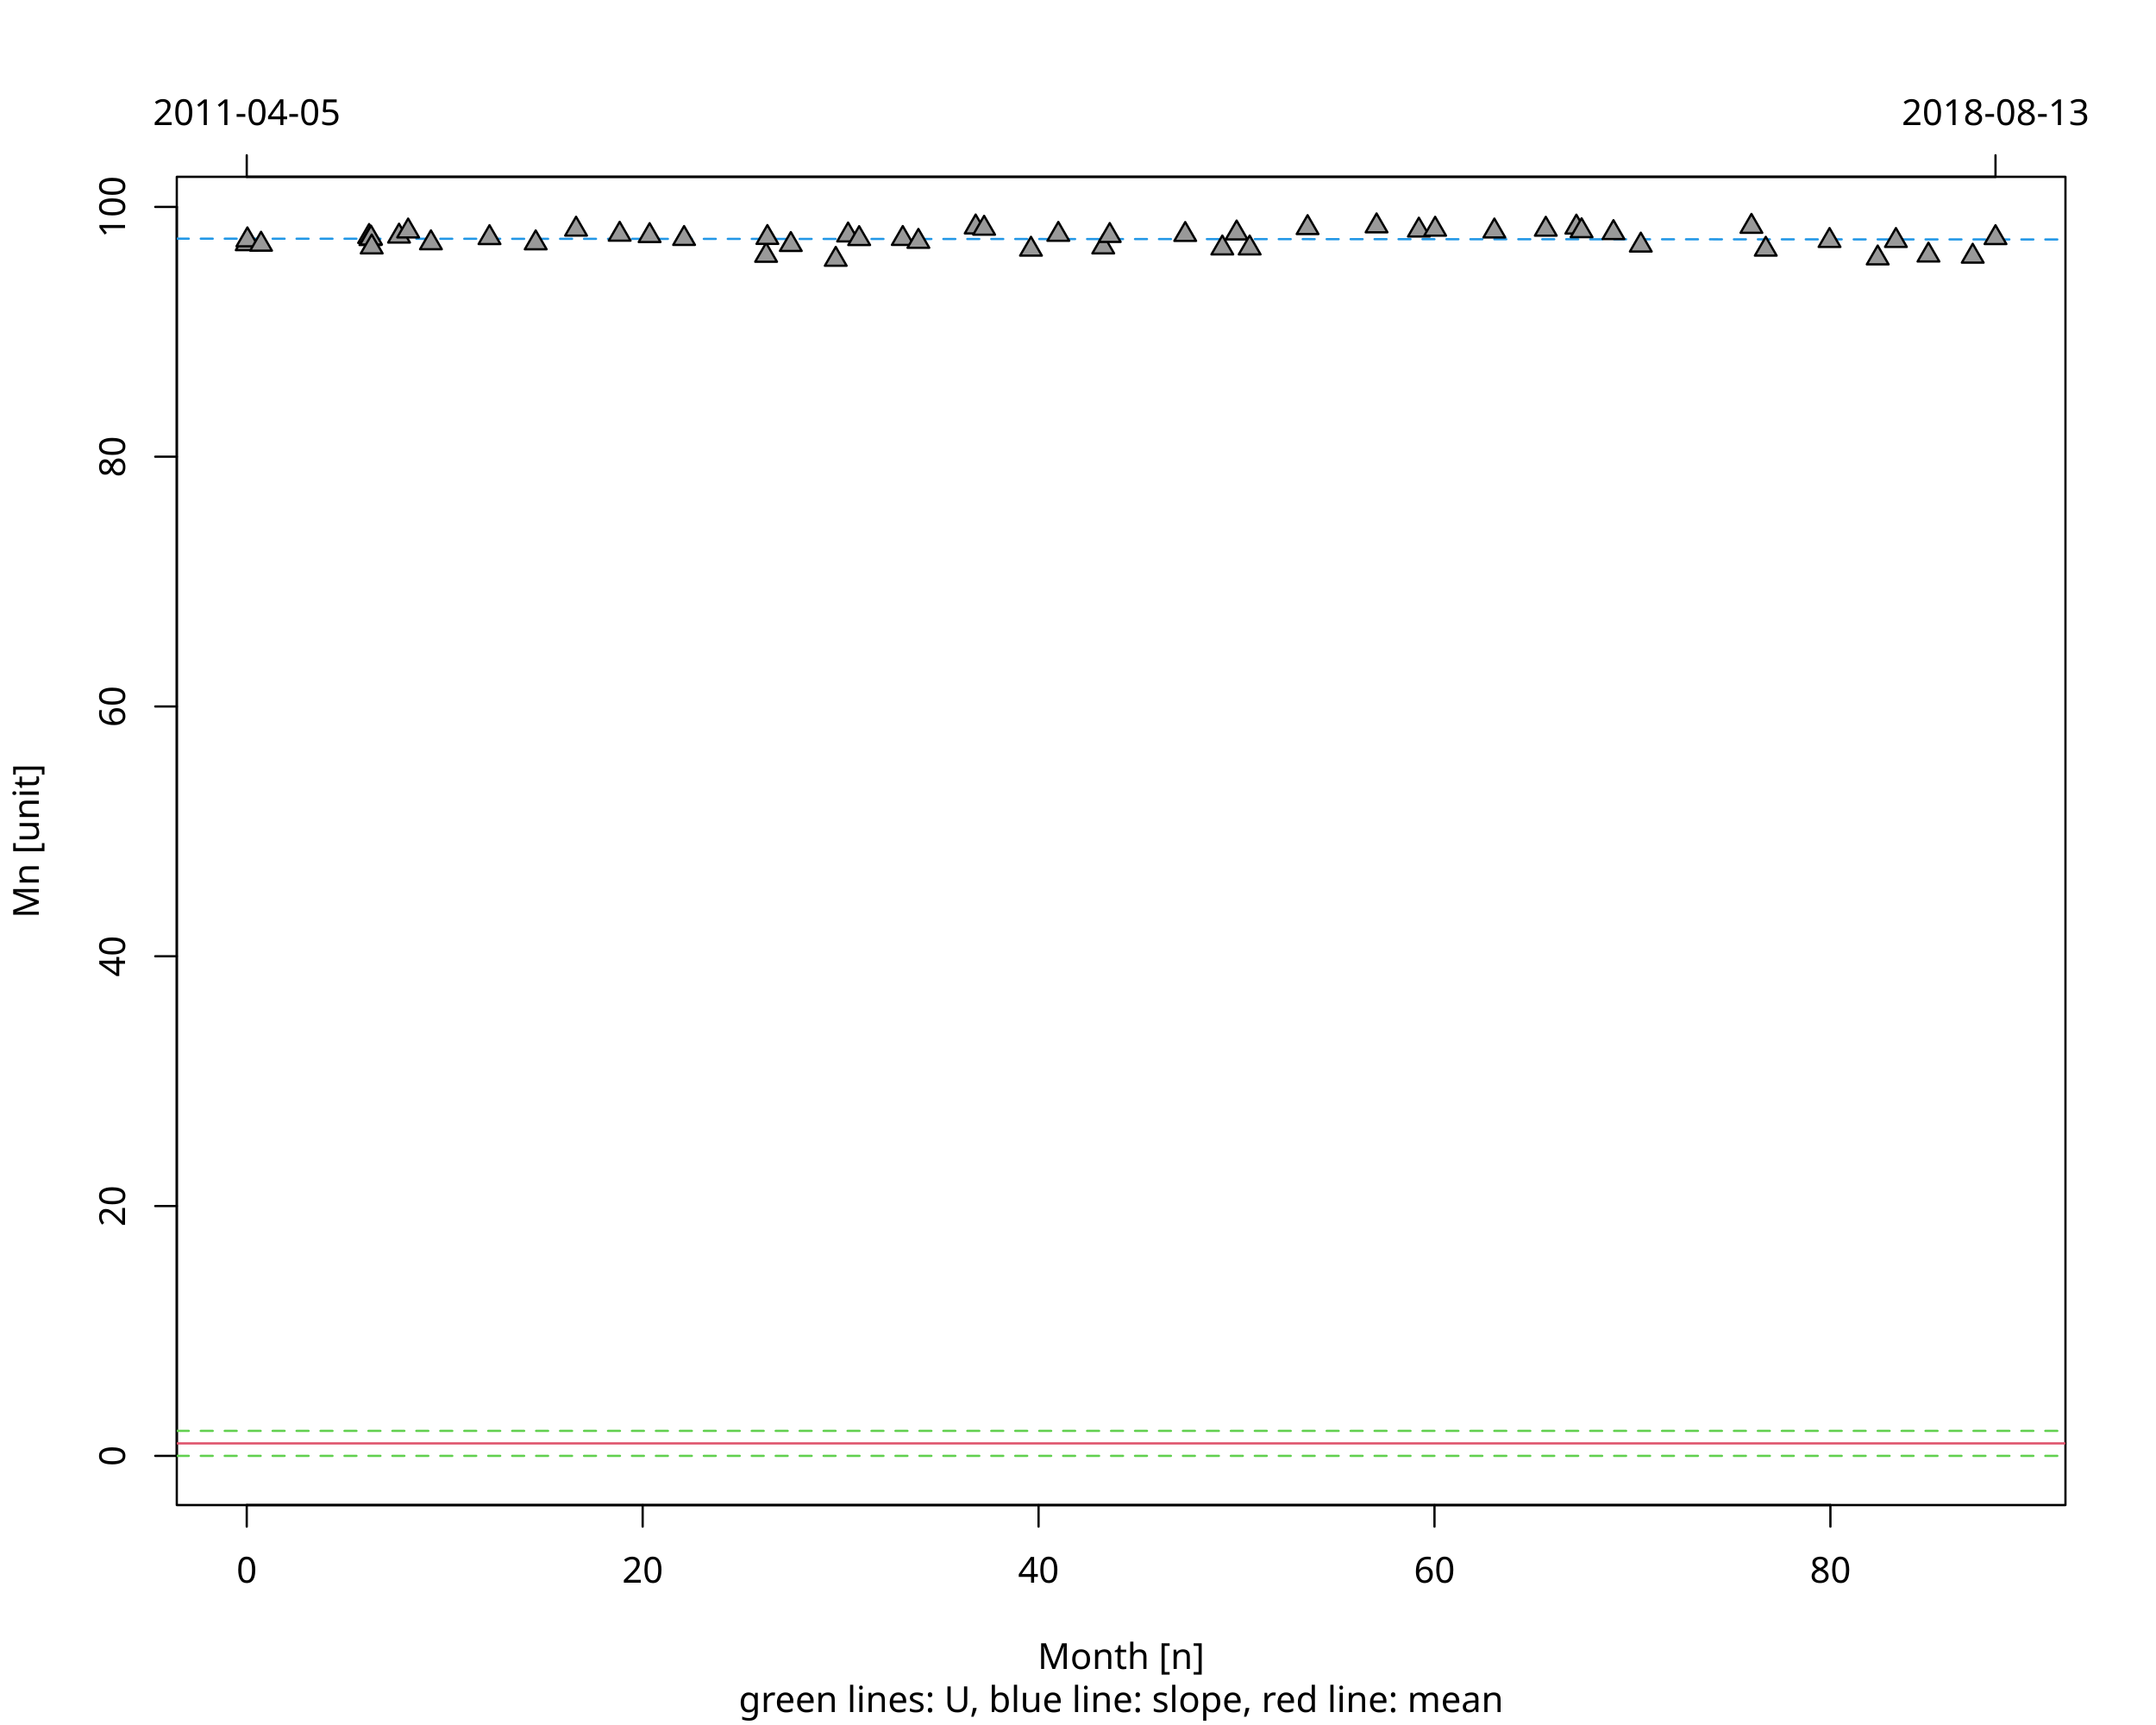
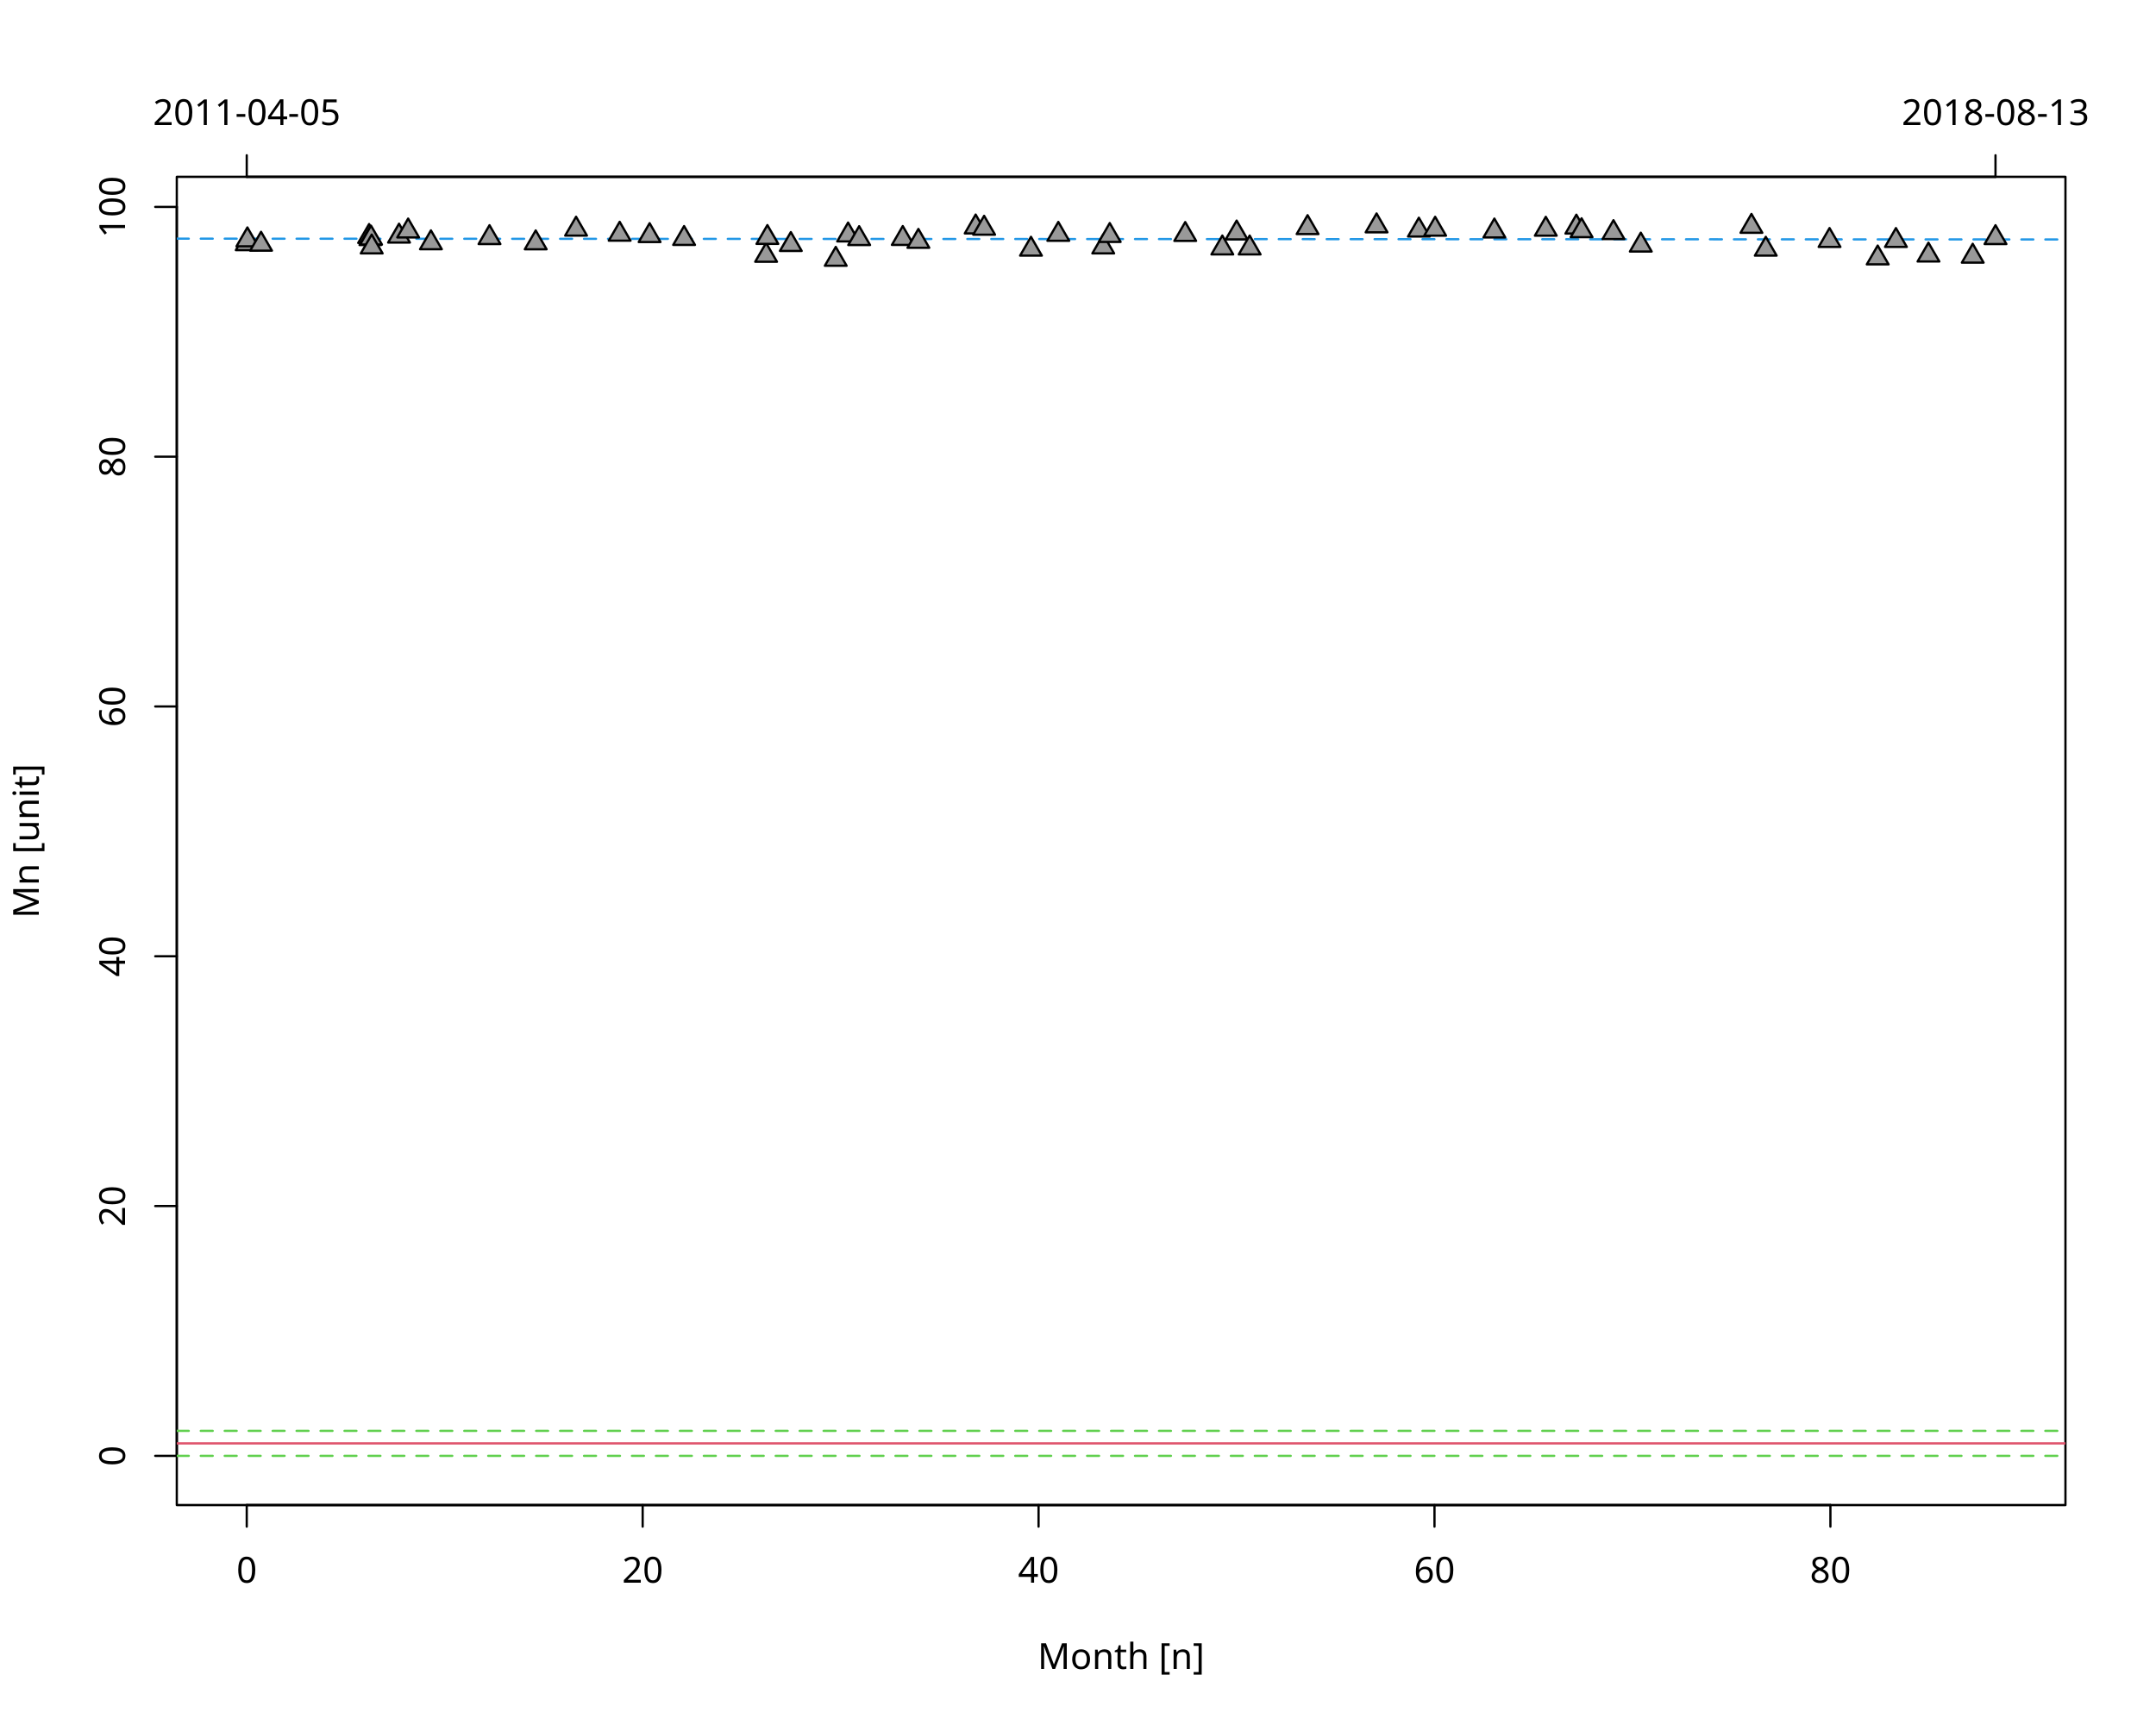
<svg xmlns="http://www.w3.org/2000/svg" class="svglite" data-engine-version="2.0" width="720.00pt" height="576.00pt" viewBox="0 0 720.00 576.00">
  <defs>
    <style type="text/css">
    .svglite line, .svglite polyline, .svglite polygon, .svglite path, .svglite rect, .svglite circle {
      fill: none;
      stroke: #000000;
      stroke-linecap: round;
      stroke-linejoin: round;
      stroke-miterlimit: 10.00;
    }
  </style>
  </defs>
  <rect width="100%" height="100%" style="stroke: none; fill: #FFFFFF;" />
  <defs>
    <clipPath id="cpMC4wMHw3MjAuMDB8MC4wMHw1NzYuMDA=">
      <rect x="0.00" y="0.00" width="720.00" height="576.00" />
    </clipPath>
  </defs>
  <g clip-path="url(#cpMC4wMHw3MjAuMDB8MC4wMHw1NzYuMDA=)">
    <line x1="82.40" y1="502.56" x2="611.27" y2="502.56" style="stroke-width: 0.75;" />
    <line x1="82.40" y1="502.56" x2="82.40" y2="509.76" style="stroke-width: 0.75;" />
    <line x1="214.62" y1="502.56" x2="214.62" y2="509.76" style="stroke-width: 0.75;" />
    <line x1="346.83" y1="502.56" x2="346.83" y2="509.76" style="stroke-width: 0.75;" />
    <line x1="479.05" y1="502.56" x2="479.05" y2="509.76" style="stroke-width: 0.75;" />
    <line x1="611.27" y1="502.56" x2="611.27" y2="509.76" style="stroke-width: 0.75;" />
    <text x="82.40" y="528.48" text-anchor="middle" style="font-size: 12.00px; font-family: sans;" textLength="6.67px" lengthAdjust="spacingAndGlyphs">0</text>
    <text x="214.62" y="528.48" text-anchor="middle" style="font-size: 12.00px; font-family: sans;" textLength="13.35px" lengthAdjust="spacingAndGlyphs">20</text>
    <text x="346.83" y="528.48" text-anchor="middle" style="font-size: 12.00px; font-family: sans;" textLength="13.35px" lengthAdjust="spacingAndGlyphs">40</text>
    <text x="479.05" y="528.48" text-anchor="middle" style="font-size: 12.00px; font-family: sans;" textLength="13.35px" lengthAdjust="spacingAndGlyphs">60</text>
    <text x="611.27" y="528.48" text-anchor="middle" style="font-size: 12.00px; font-family: sans;" textLength="13.35px" lengthAdjust="spacingAndGlyphs">80</text>
    <line x1="59.04" y1="486.13" x2="59.04" y2="69.09" style="stroke-width: 0.75;" />
    <line x1="59.04" y1="486.13" x2="51.84" y2="486.13" style="stroke-width: 0.75;" />
    <line x1="59.04" y1="402.72" x2="51.84" y2="402.72" style="stroke-width: 0.75;" />
    <line x1="59.04" y1="319.31" x2="51.84" y2="319.31" style="stroke-width: 0.75;" />
    <line x1="59.04" y1="235.90" x2="51.84" y2="235.90" style="stroke-width: 0.75;" />
    <line x1="59.04" y1="152.50" x2="51.84" y2="152.50" style="stroke-width: 0.75;" />
    <line x1="59.04" y1="69.09" x2="51.84" y2="69.09" style="stroke-width: 0.75;" />
    <text transform="translate(41.76,486.13) rotate(-90)" text-anchor="middle" style="font-size: 12.00px; font-family: sans;" textLength="6.67px" lengthAdjust="spacingAndGlyphs">0</text>
    <text transform="translate(41.76,402.72) rotate(-90)" text-anchor="middle" style="font-size: 12.00px; font-family: sans;" textLength="13.35px" lengthAdjust="spacingAndGlyphs">20</text>
    <text transform="translate(41.76,319.31) rotate(-90)" text-anchor="middle" style="font-size: 12.00px; font-family: sans;" textLength="13.35px" lengthAdjust="spacingAndGlyphs">40</text>
    <text transform="translate(41.76,235.90) rotate(-90)" text-anchor="middle" style="font-size: 12.00px; font-family: sans;" textLength="13.35px" lengthAdjust="spacingAndGlyphs">60</text>
    <text transform="translate(41.76,152.50) rotate(-90)" text-anchor="middle" style="font-size: 12.00px; font-family: sans;" textLength="13.35px" lengthAdjust="spacingAndGlyphs">80</text>
    <text transform="translate(41.76,69.09) rotate(-90)" text-anchor="middle" style="font-size: 12.00px; font-family: sans;" textLength="20.02px" lengthAdjust="spacingAndGlyphs">100</text>
    <polygon points="59.04,502.56 689.76,502.56 689.76,59.04 59.04,59.04 " style="stroke-width: 0.75; fill: none;" />
-     <text x="374.40" y="571.68" text-anchor="middle" style="font-size: 12.00px; font-family: sans;" textLength="243.48px" lengthAdjust="spacingAndGlyphs">green lines: U, blue line: slope, red line: mean</text>
    <text x="374.40" y="557.28" text-anchor="middle" style="font-size: 12.00px; font-family: sans;" textLength="50.03px" lengthAdjust="spacingAndGlyphs">Month [n]</text>
    <text transform="translate(12.96,280.80) rotate(-90)" text-anchor="middle" style="font-size: 12.00px; font-family: sans;" textLength="46.02px" lengthAdjust="spacingAndGlyphs">Mn [unit]</text>
    <line x1="82.40" y1="59.04" x2="666.40" y2="59.04" style="stroke-width: 0.75;" />
    <line x1="82.40" y1="59.04" x2="82.40" y2="51.84" style="stroke-width: 0.75;" />
    <line x1="666.40" y1="59.04" x2="666.40" y2="51.84" style="stroke-width: 0.75;" />
    <text x="82.40" y="41.76" text-anchor="middle" style="font-size: 12.00px; font-family: sans;" textLength="61.39px" lengthAdjust="spacingAndGlyphs">2011-04-05</text>
    <text x="666.40" y="41.76" text-anchor="middle" style="font-size: 12.00px; font-family: sans;" textLength="61.39px" lengthAdjust="spacingAndGlyphs">2018-08-13</text>
  </g>
  <defs>
    <clipPath id="cpNTkuMDR8Njg5Ljc2fDU5LjA0fDUwMi41Ng==">
      <rect x="59.04" y="59.04" width="630.72" height="443.52" />
    </clipPath>
  </defs>
  <g clip-path="url(#cpNTkuMDR8Njg5Ljc2fDU5LjA0fDUwMi41Ng==)">
    <line x1="59.04" y1="79.69" x2="689.76" y2="79.96" style="stroke-width: 0.75; stroke: #2297E6; stroke-dasharray: 4.00,4.00;" />
    <line x1="59.04" y1="486.13" x2="689.76" y2="486.13" style="stroke-width: 0.75; stroke: #61D04F; stroke-dasharray: 4.00,4.00;" />
    <line x1="59.04" y1="481.96" x2="689.76" y2="481.96" style="stroke-width: 0.75; stroke: #DF536B;" />
    <line x1="59.04" y1="477.79" x2="689.76" y2="477.79" style="stroke-width: 0.75; stroke: #61D04F; stroke-dasharray: 4.00,4.00;" />
    <polygon points="82.40,77.23 86.04,83.53 78.76,83.53 " style="stroke-width: 0.75; fill: #999999;" />
    <polygon points="82.62,75.94 86.25,82.24 78.98,82.24 " style="stroke-width: 0.75; fill: #999999;" />
    <polygon points="87.18,77.40 90.82,83.70 83.55,83.70 " style="stroke-width: 0.75; fill: #999999;" />
    <polygon points="123.26,74.81 126.90,81.11 119.62,81.11 " style="stroke-width: 0.75; fill: #999999;" />
    <polygon points="123.70,75.52 127.33,81.82 120.06,81.82 " style="stroke-width: 0.75; fill: #999999;" />
    <polygon points="123.91,75.35 127.55,81.65 120.28,81.65 " style="stroke-width: 0.75; fill: #999999;" />
    <polygon points="124.13,78.32 127.77,84.61 120.49,84.61 " style="stroke-width: 0.75; fill: #999999;" />
    <polygon points="133.26,74.69 136.89,80.99 129.62,80.99 " style="stroke-width: 0.75; fill: #999999;" />
    <polygon points="136.30,72.98 139.94,79.28 132.66,79.28 " style="stroke-width: 0.75; fill: #999999;" />
    <polygon points="143.91,76.92 147.54,83.22 140.27,83.22 " style="stroke-width: 0.75; fill: #999999;" />
    <polygon points="163.47,75.19 167.11,81.49 159.83,81.49 " style="stroke-width: 0.75; fill: #999999;" />
    <polygon points="178.90,76.94 182.54,83.24 175.26,83.24 " style="stroke-width: 0.75; fill: #999999;" />
    <polygon points="192.38,72.37 196.01,78.67 188.74,78.67 " style="stroke-width: 0.75; fill: #999999;" />
    <polygon points="206.94,74.06 210.57,80.36 203.30,80.36 " style="stroke-width: 0.75; fill: #999999;" />
    <polygon points="216.94,74.52 220.57,80.82 213.30,80.82 " style="stroke-width: 0.75; fill: #999999;" />
    <polygon points="228.45,75.48 232.09,81.78 224.82,81.78 " style="stroke-width: 0.75; fill: #999999;" />
    <polygon points="255.84,81.11 259.48,87.41 252.20,87.41 " style="stroke-width: 0.75; fill: #999999;" />
    <polygon points="256.27,75.15 259.91,81.44 252.64,81.44 " style="stroke-width: 0.75; fill: #999999;" />
    <polygon points="264.10,77.49 267.73,83.79 260.46,83.79 " style="stroke-width: 0.75; fill: #999999;" />
    <polygon points="279.10,82.44 282.73,88.74 275.46,88.74 " style="stroke-width: 0.75; fill: #999999;" />
    <polygon points="283.22,74.31 286.86,80.61 279.59,80.61 " style="stroke-width: 0.75; fill: #999999;" />
    <polygon points="286.92,75.52 290.56,81.82 283.28,81.82 " style="stroke-width: 0.75; fill: #999999;" />
    <polygon points="301.48,75.48 305.12,81.78 297.85,81.78 " style="stroke-width: 0.75; fill: #999999;" />
    <polygon points="306.70,76.44 310.33,82.74 303.06,82.74 " style="stroke-width: 0.75; fill: #999999;" />
    <polygon points="325.82,71.64 329.46,77.94 322.19,77.94 " style="stroke-width: 0.75; fill: #999999;" />
    <polygon points="328.65,72.06 332.29,78.36 325.01,78.36 " style="stroke-width: 0.75; fill: #999999;" />
    <polygon points="344.30,79.07 347.93,85.36 340.66,85.36 " style="stroke-width: 0.75; fill: #999999;" />
    <polygon points="353.43,74.10 357.06,80.40 349.79,80.40 " style="stroke-width: 0.75; fill: #999999;" />
    <polygon points="368.42,78.32 372.06,84.61 364.79,84.61 " style="stroke-width: 0.75; fill: #999999;" />
    <polygon points="370.60,74.48 374.23,80.78 366.96,80.78 " style="stroke-width: 0.75; fill: #999999;" />
    <polygon points="395.81,74.15 399.44,80.44 392.17,80.44 " style="stroke-width: 0.75; fill: #999999;" />
    <polygon points="408.20,78.65 411.83,84.95 404.56,84.95 " style="stroke-width: 0.75; fill: #999999;" />
    <polygon points="412.98,73.65 416.61,79.94 409.34,79.94 " style="stroke-width: 0.75; fill: #999999;" />
    <polygon points="417.33,78.65 420.96,84.95 413.69,84.95 " style="stroke-width: 0.75; fill: #999999;" />
    <polygon points="436.67,71.85 440.30,78.15 433.03,78.15 " style="stroke-width: 0.75; fill: #999999;" />
    <polygon points="459.71,71.27 463.34,77.57 456.07,77.57 " style="stroke-width: 0.75; fill: #999999;" />
    <polygon points="473.83,72.69 477.47,78.98 470.20,78.98 " style="stroke-width: 0.75; fill: #999999;" />
    <polygon points="479.27,72.39 482.90,78.69 475.63,78.69 " style="stroke-width: 0.75; fill: #999999;" />
    <polygon points="499.05,72.98 502.68,79.28 495.41,79.28 " style="stroke-width: 0.75; fill: #999999;" />
    <polygon points="516.22,72.39 519.85,78.69 512.58,78.69 " style="stroke-width: 0.75; fill: #999999;" />
    <polygon points="526.43,71.68 530.07,77.98 522.79,77.98 " style="stroke-width: 0.75; fill: #999999;" />
    <polygon points="528.17,72.89 531.81,79.19 524.53,79.19 " style="stroke-width: 0.75; fill: #999999;" />
    <polygon points="538.82,73.52 542.46,79.82 535.18,79.82 " style="stroke-width: 0.75; fill: #999999;" />
    <polygon points="547.95,77.69 551.58,83.99 544.31,83.99 " style="stroke-width: 0.75; fill: #999999;" />
    <polygon points="584.90,71.43 588.53,77.73 581.26,77.73 " style="stroke-width: 0.75; fill: #999999;" />
    <polygon points="589.68,79.07 593.31,85.36 586.04,85.36 " style="stroke-width: 0.75; fill: #999999;" />
    <polygon points="610.98,76.15 614.61,82.45 607.34,82.45 " style="stroke-width: 0.75; fill: #999999;" />
    <polygon points="627.06,81.99 630.70,88.28 623.42,88.28 " style="stroke-width: 0.75; fill: #999999;" />
    <polygon points="633.15,76.15 636.78,82.45 629.51,82.45 " style="stroke-width: 0.75; fill: #999999;" />
    <polygon points="644.01,81.03 647.65,87.32 640.38,87.32 " style="stroke-width: 0.75; fill: #999999;" />
    <polygon points="658.79,81.40 662.43,87.70 655.16,87.70 " style="stroke-width: 0.75; fill: #999999;" />
    <polygon points="666.40,75.19 670.04,81.49 662.76,81.49 " style="stroke-width: 0.75; fill: #999999;" />
  </g>
</svg>
